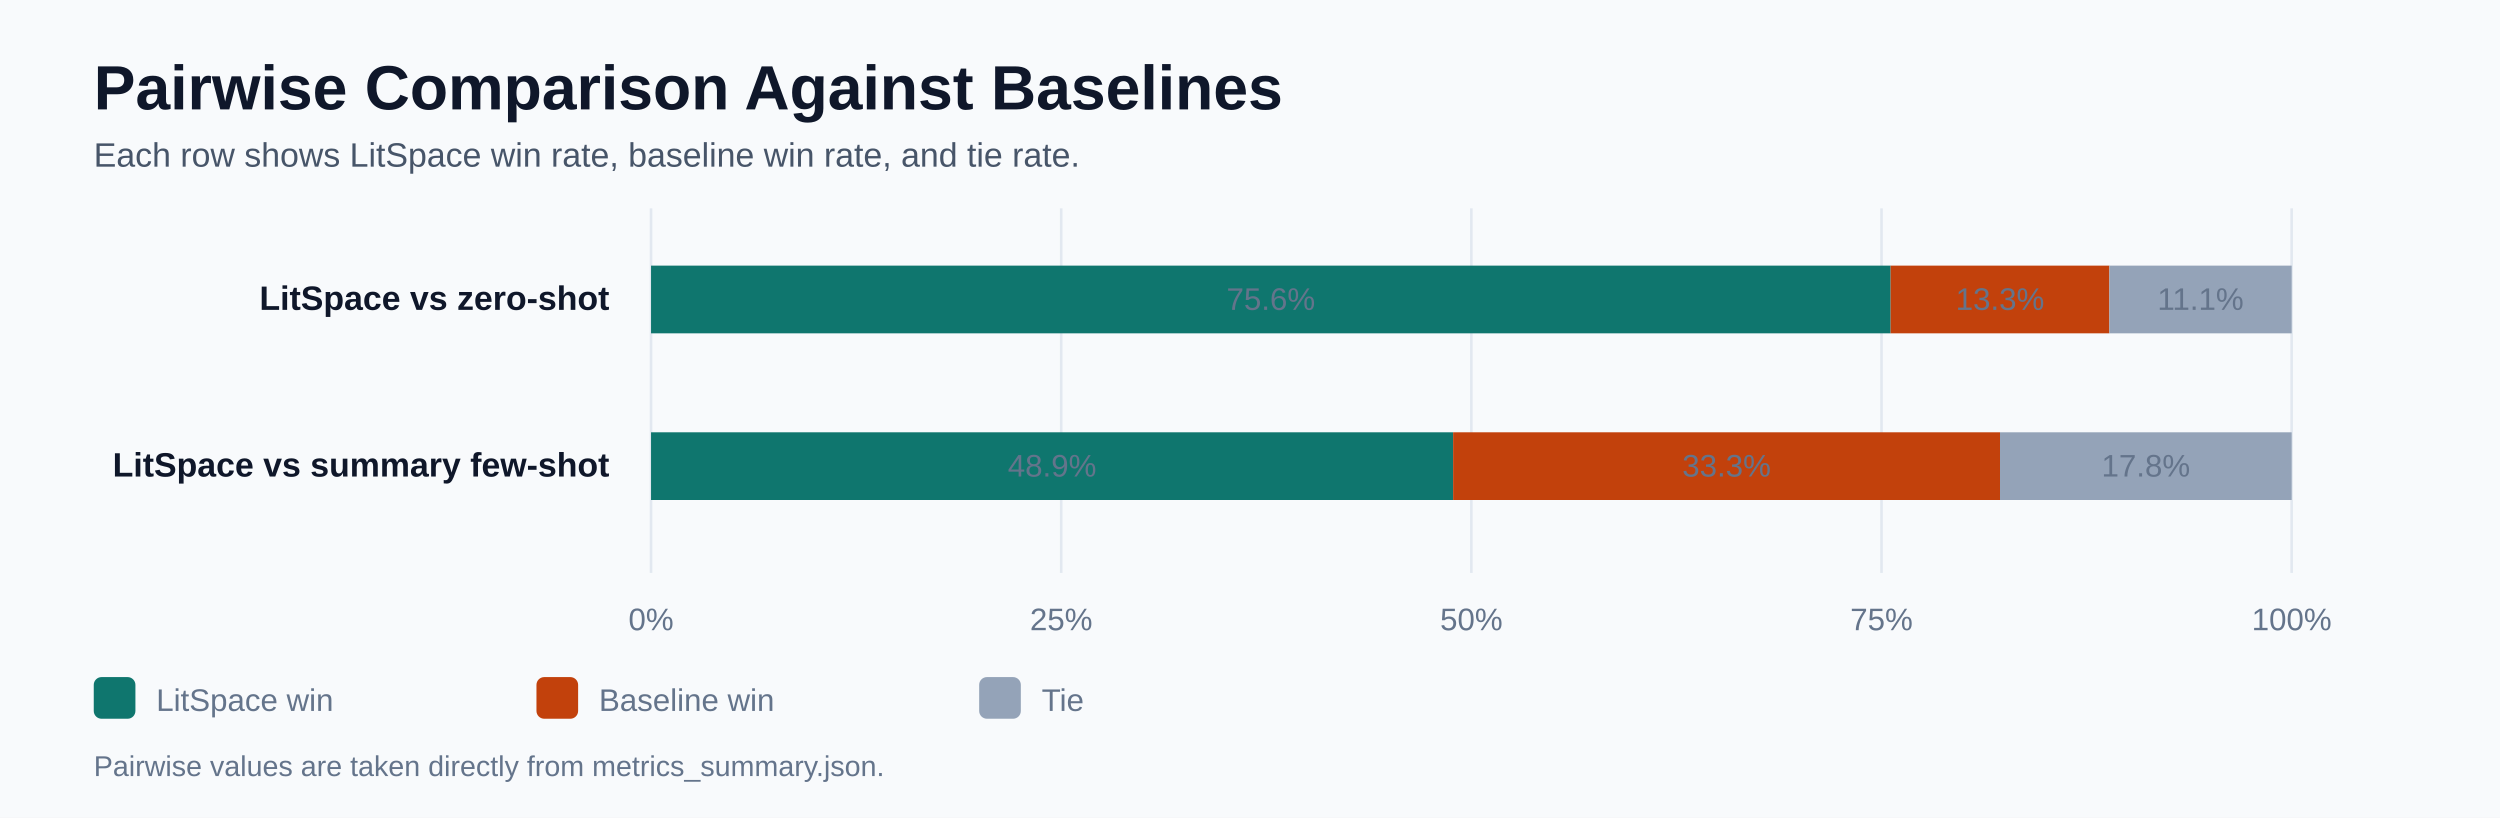
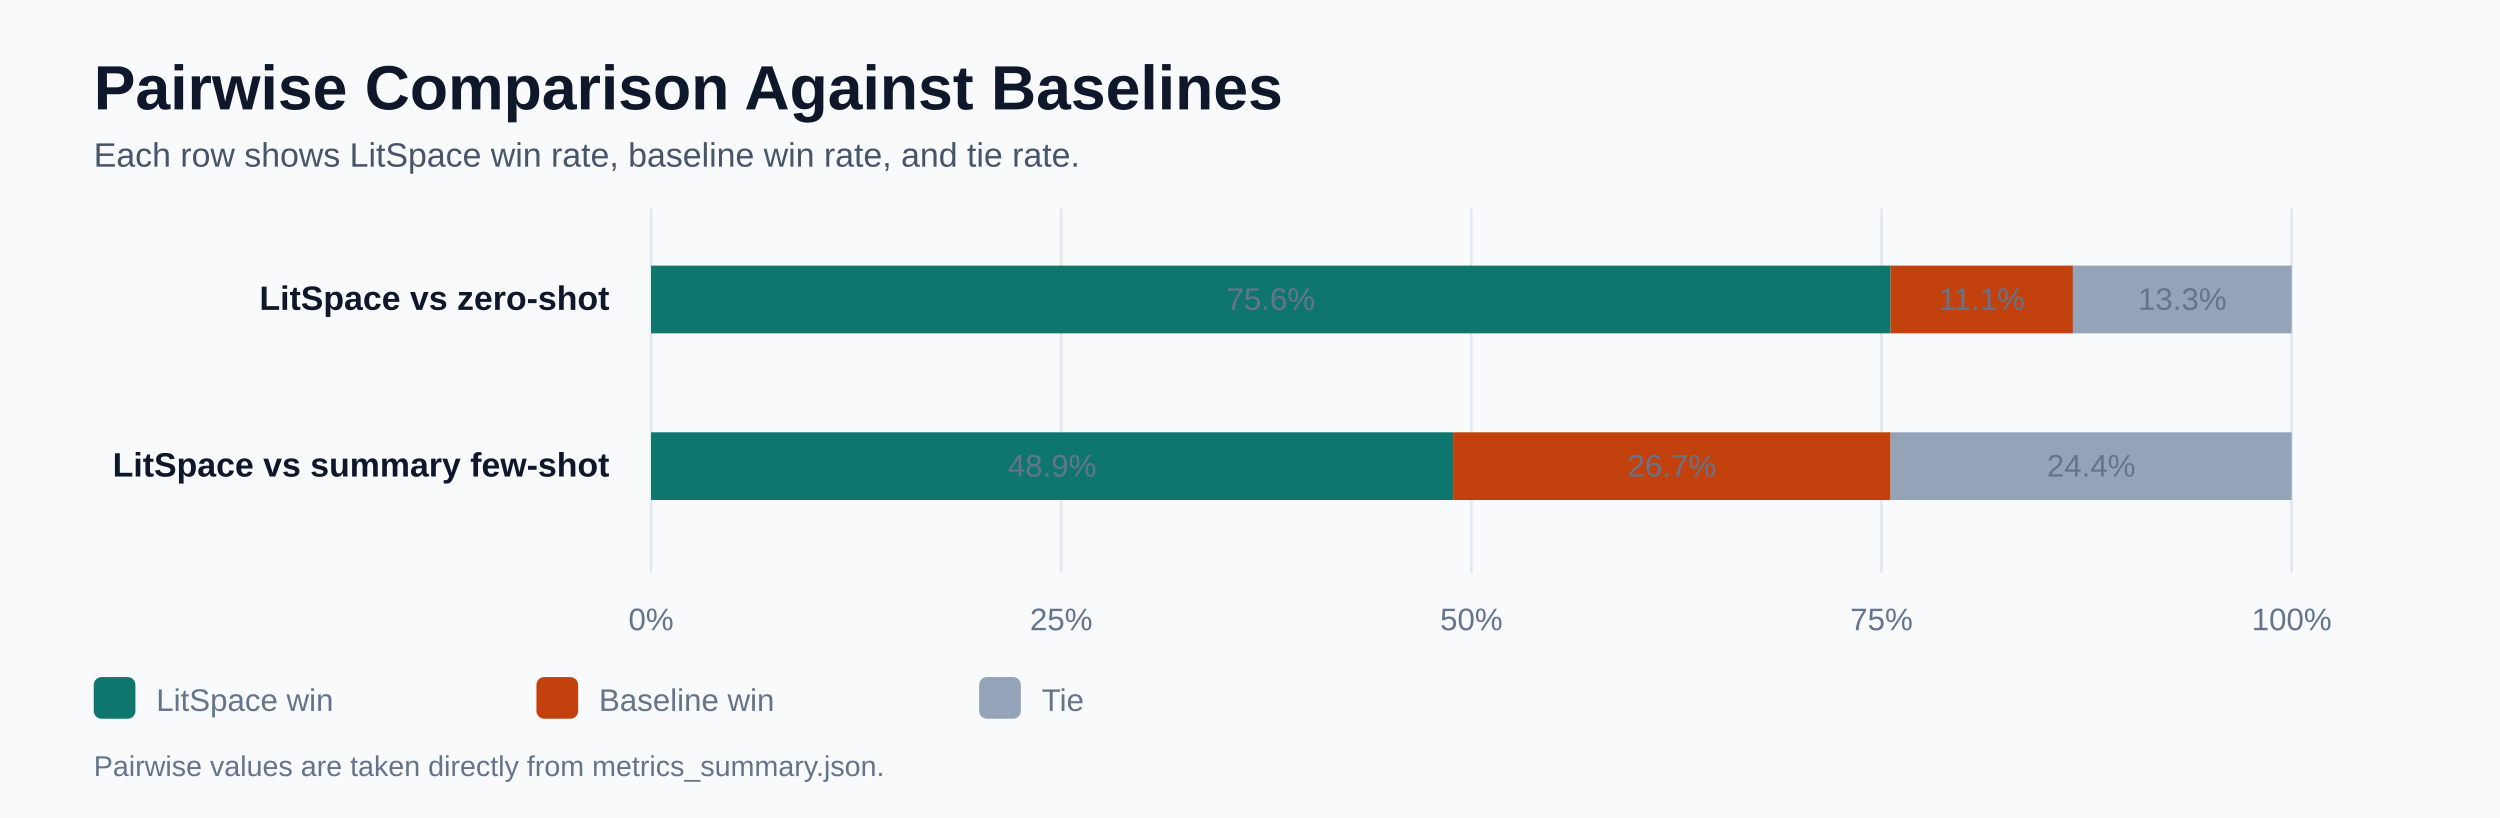
<svg xmlns="http://www.w3.org/2000/svg" width="960" height="314" viewBox="0 0 960 314" role="img">
  <style>.title{font:700 24px Arial,sans-serif;fill:#0f172a;}.subtitle{font:400 13px Arial,sans-serif;fill:#475569;}.label{font:600 13px Arial,sans-serif;fill:#0f172a;}.tick{font:400 12px Arial,sans-serif;fill:#64748b;}.value{font:700 12px Arial,sans-serif;fill:#0f172a;}.foot{font:400 11px Arial,sans-serif;fill:#64748b;}</style>
  <rect x="0" y="0" width="960" height="314" fill="#f8fafc" />
  <text x="36" y="42" class="title">Pairwise Comparison Against Baselines</text>
  <text x="36" y="64" class="subtitle">Each row shows LitSpace win rate, baseline win rate, and tie rate.</text>
  <line x1="250.00" y1="80" x2="250.00" y2="220" stroke="#e2e8f0" stroke-width="1" />
  <text x="250.00" y="242" class="tick" text-anchor="middle">0%</text>
  <line x1="407.50" y1="80" x2="407.50" y2="220" stroke="#e2e8f0" stroke-width="1" />
  <text x="407.50" y="242" class="tick" text-anchor="middle">25%</text>
  <line x1="565.00" y1="80" x2="565.00" y2="220" stroke="#e2e8f0" stroke-width="1" />
  <text x="565.00" y="242" class="tick" text-anchor="middle">50%</text>
  <line x1="722.50" y1="80" x2="722.50" y2="220" stroke="#e2e8f0" stroke-width="1" />
  <text x="722.50" y="242" class="tick" text-anchor="middle">75%</text>
  <line x1="880.00" y1="80" x2="880.00" y2="220" stroke="#e2e8f0" stroke-width="1" />
  <text x="880.00" y="242" class="tick" text-anchor="middle">100%</text>
  <text x="234" y="119" class="label" text-anchor="end">LitSpace vs zero-shot</text>
  <rect x="250.00" y="102" width="476.00" height="26" fill="#0f766e" />
  <text x="488.00" y="119" class="tick" text-anchor="middle" fill="#ffffff">75.6%</text>
-   <rect x="726.00" y="102" width="84.00" height="26" fill="#c2410c" />
-   <text x="768.00" y="119" class="tick" text-anchor="middle" fill="#ffffff">13.3%</text>
-   <rect x="810.00" y="102" width="70.00" height="26" fill="#94a3b8" />
-   <text x="845.00" y="119" class="tick" text-anchor="middle" fill="#ffffff">11.1%</text>
+   <rect x="726.00" y="102" width="70.00" height="26" fill="#c2410c" />
+   <text x="761.00" y="119" class="tick" text-anchor="middle" fill="#ffffff">11.1%</text>
+   <rect x="796.00" y="102" width="84.00" height="26" fill="#94a3b8" />
+   <text x="838.00" y="119" class="tick" text-anchor="middle" fill="#ffffff">13.3%</text>
  <text x="234" y="183" class="label" text-anchor="end">LitSpace vs summary few-shot</text>
  <rect x="250.00" y="166" width="308.00" height="26" fill="#0f766e" />
  <text x="404.00" y="183" class="tick" text-anchor="middle" fill="#ffffff">48.9%</text>
-   <rect x="558.00" y="166" width="210.00" height="26" fill="#c2410c" />
-   <text x="663.00" y="183" class="tick" text-anchor="middle" fill="#ffffff">33.3%</text>
-   <rect x="768.00" y="166" width="112.00" height="26" fill="#94a3b8" />
-   <text x="824.00" y="183" class="tick" text-anchor="middle" fill="#ffffff">17.8%</text>
+   <rect x="558.00" y="166" width="168.00" height="26" fill="#c2410c" />
+   <text x="642.00" y="183" class="tick" text-anchor="middle" fill="#ffffff">26.7%</text>
+   <rect x="726.00" y="166" width="154.00" height="26" fill="#94a3b8" />
+   <text x="803.00" y="183" class="tick" text-anchor="middle" fill="#ffffff">24.4%</text>
  <rect x="36" y="260" width="16" height="16" rx="3" fill="#0f766e" />
  <text x="60" y="273" class="tick">LitSpace win</text>
  <rect x="206" y="260" width="16" height="16" rx="3" fill="#c2410c" />
  <text x="230" y="273" class="tick">Baseline win</text>
  <rect x="376" y="260" width="16" height="16" rx="3" fill="#94a3b8" />
  <text x="400" y="273" class="tick">Tie</text>
  <text x="36" y="298" class="foot">Pairwise values are taken directly from metrics_summary.json.</text>
</svg>
